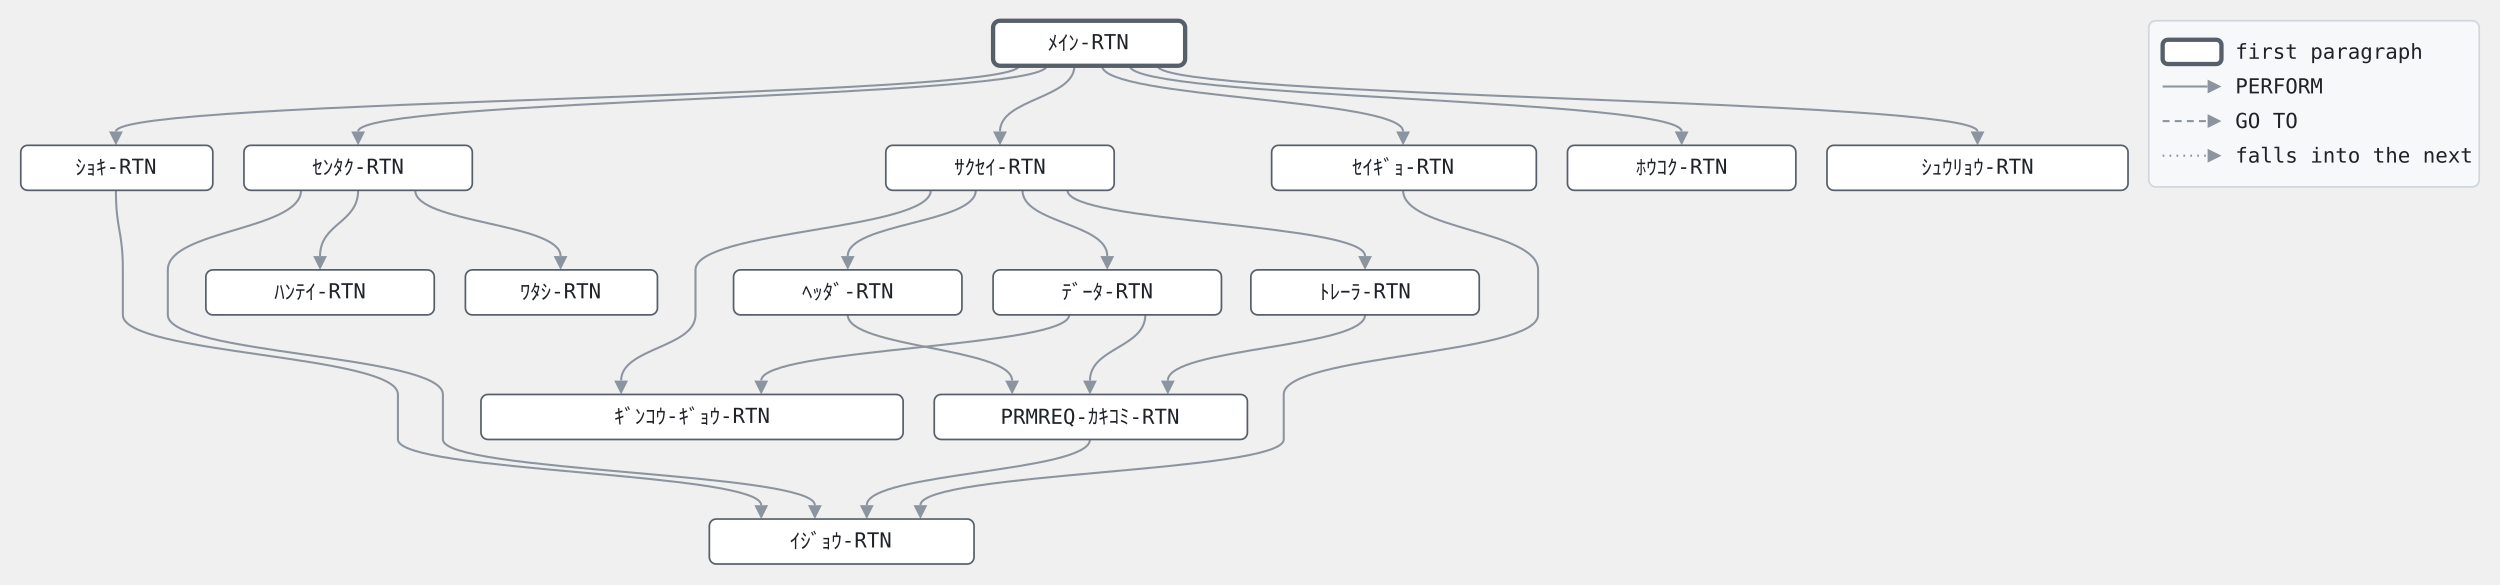
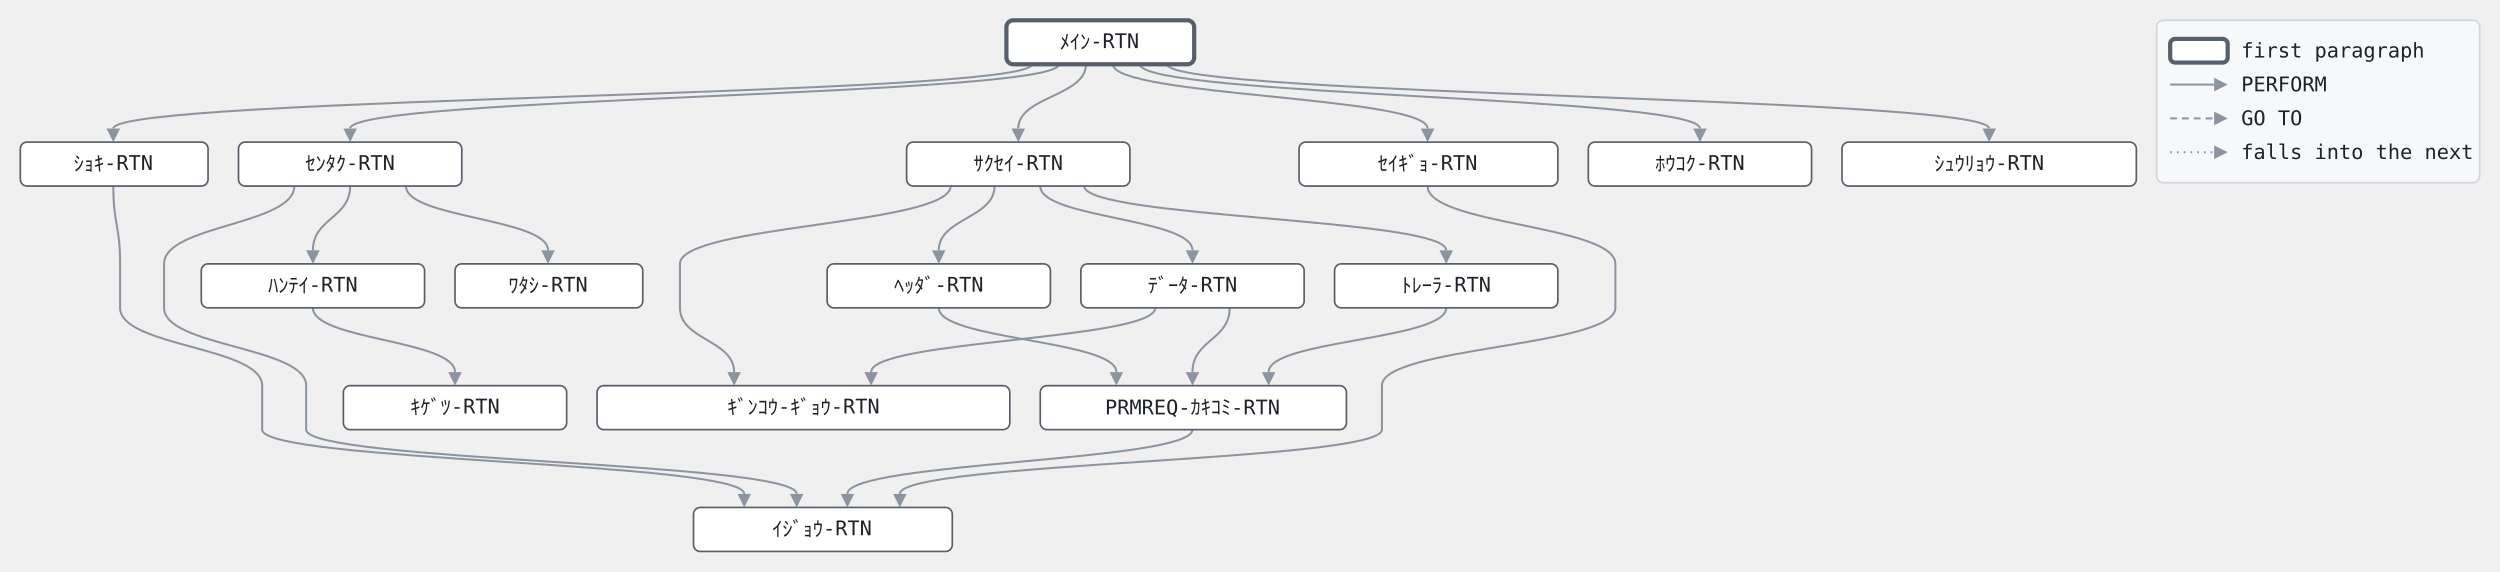
- <svg xmlns="http://www.w3.org/2000/svg" width="1445" height="338" viewBox="0 0 1445 338" font-family="ui-monospace, SFMono-Regular, Menlo, Consolas, monospace" font-size="12">
+ <svg xmlns="http://www.w3.org/2000/svg" width="1478" height="338" viewBox="0 0 1478 338" font-family="ui-monospace, SFMono-Regular, Menlo, Consolas, monospace" font-size="12">
  <style>
.box { fill: #ffffff; stroke: #57606a; stroke-width: 1 }
.box.emphasis { stroke-width: 2.5 }
.box.data { fill: #e8eef6; stroke: #8c959f }
.box.external { fill: #fbecd0; stroke: #a16207; stroke-width: 2 }
.box.dashed { stroke-dasharray: 4 3 }
.label { fill: #1f2328 }
.label.first { font-weight: 600 }
.edge { fill: none; stroke: #8c959f; stroke-width: 1.2 }
.edge.dashed { stroke-dasharray: 4 3 }
.edge.dotted { stroke-dasharray: 1 3 }
.head { fill: #8c959f }
.legend { fill: #f6f8fa; stroke: #d0d7de }
.edge-label { fill: #57606a; font-size: 11px; paint-order: stroke; stroke: #ffffff; stroke-width: 4px; stroke-linejoin: round }
.box.highlight { stroke: #c2410c; stroke-width: 2.5 }
.edge.highlight { stroke: #c2410c; stroke-width: 2 }
.head.highlight { fill: #c2410c }
@media (prefers-color-scheme: dark) {
  .box { fill: #161b22; stroke: #8b949e }
  .box.data { fill: #1f2a3a; stroke: #6e7681 }
  .box.external { fill: #3a2c12; stroke: #d6a64a }
  .label { fill: #e6edf3 }
  .edge { stroke: #6e7681 }
  .head { fill: #6e7681 }
  .legend { fill: #0d1117; stroke: #30363d }
  .edge-label { fill: #9da5ae; stroke: #0d1117 }
  .box.highlight, .edge.highlight { stroke: #fb923c }
  .head.highlight { fill: #fb923c }
}
</style>
  <defs>
    <marker id="arrow" viewBox="0 0 8 8" refX="0" refY="4" markerUnits="userSpaceOnUse" markerWidth="8" markerHeight="8" orient="auto-start-reverse">
      <path class="head" d="M0,0 L8,4 L0,8 z" />
    </marker>
    <marker id="arrow-highlight" viewBox="0 0 8 8" refX="0" refY="4" markerUnits="userSpaceOnUse" markerWidth="8" markerHeight="8" orient="auto-start-reverse">
      <path class="head highlight" d="M0,0 L8,4 L0,8 z" />
    </marker>
  </defs>
-   <path class="edge" d="M589,38 C589,57 67,57 67,76" marker-end="url(#arrow)" />
-   <path class="edge" d="M605,38 C605,57 207,57 207,76" marker-end="url(#arrow)" />
-   <path class="edge" d="M621,38 C621,57 578,57 578,76" marker-end="url(#arrow)" />
-   <path class="edge" d="M637,38 C637,57 811,57 811,76" marker-end="url(#arrow)" />
-   <path class="edge" d="M653,38 C653,57 972,57 972,76" marker-end="url(#arrow)" />
-   <path class="edge" d="M669,38 C669,57 1143,57 1143,76" marker-end="url(#arrow)" />
-   <path class="edge" d="M67,110 C67,133 71,133 71,156 L71,182 C71,205 230,205 230,228 L230,254 C230,273 440,273 440,292" marker-end="url(#arrow)" />
+   <path class="edge" d="M610,38 C610,57 67,57 67,76" marker-end="url(#arrow)" />
+   <path class="edge" d="M626,38 C626,57 207,57 207,76" marker-end="url(#arrow)" />
+   <path class="edge" d="M642,38 C642,57 602,57 602,76" marker-end="url(#arrow)" />
+   <path class="edge" d="M658,38 C658,57 844,57 844,76" marker-end="url(#arrow)" />
+   <path class="edge" d="M674,38 C674,57 1005,57 1005,76" marker-end="url(#arrow)" />
+   <path class="edge" d="M690,38 C690,57 1176,57 1176,76" marker-end="url(#arrow)" />
+   <path class="edge" d="M67,110 C67,133 71,133 71,156 L71,182 C71,205 155,205 155,228 L155,254 C155,273 440,273 440,292" marker-end="url(#arrow)" />
  <path class="edge" d="M207,110 C207,129 185,129 185,148" marker-end="url(#arrow)" />
  <path class="edge" d="M240,110 C240,129 324,129 324,148" marker-end="url(#arrow)" />
-   <path class="edge" d="M174,110 C174,133 97,133 97,156 L97,182 C97,205 256,205 256,228 L256,254 C256,273 471,273 471,292" marker-end="url(#arrow)" />
-   <path class="edge" d="M564,110 C564,129 490,129 490,148" marker-end="url(#arrow)" />
-   <path class="edge" d="M591,110 C591,129 640,129 640,148" marker-end="url(#arrow)" />
-   <path class="edge" d="M538,110 C538,133 402,133 402,156 L402,182 C402,201 359,201 359,220" marker-end="url(#arrow)" />
-   <path class="edge" d="M617,110 C617,129 789,129 789,148" marker-end="url(#arrow)" />
-   <path class="edge" d="M490,182 C490,201 585,201 585,220" marker-end="url(#arrow)" />
-   <path class="edge" d="M618,182 C618,201 440,201 440,220" marker-end="url(#arrow)" />
-   <path class="edge" d="M662,182 C662,201 630,201 630,220" marker-end="url(#arrow)" />
-   <path class="edge" d="M789,182 C789,201 675,201 675,220" marker-end="url(#arrow)" />
-   <path class="edge" d="M630,254 C630,273 501,273 501,292" marker-end="url(#arrow)" />
-   <path class="edge" d="M811,110 C811,133 889,133 889,156 L889,182 C889,205 742,205 742,228 L742,254 C742,273 532,273 532,292" marker-end="url(#arrow)" />
-   <a href="../../../gondwana/programs/GLM010.cbl#L131">
-     <rect class="box emphasis" x="574" y="12" width="111" height="26" rx="4" />
-     <text class="label" x="629" y="29" text-anchor="middle">ﾒｲﾝ-RTN</text>
+   <path class="edge" d="M174,110 C174,133 97,133 97,156 L97,182 C97,205 181,205 181,228 L181,254 C181,273 471,273 471,292" marker-end="url(#arrow)" />
+   <path class="edge" d="M185,182 C185,201 269,201 269,220" marker-end="url(#arrow)" />
+   <path class="edge" d="M588,110 C588,129 555,129 555,148" marker-end="url(#arrow)" />
+   <path class="edge" d="M615,110 C615,129 705,129 705,148" marker-end="url(#arrow)" />
+   <path class="edge" d="M562,110 C562,133 402,133 402,156 L402,182 C402,201 434,201 434,220" marker-end="url(#arrow)" />
+   <path class="edge" d="M641,110 C641,129 855,129 855,148" marker-end="url(#arrow)" />
+   <path class="edge" d="M555,182 C555,201 660,201 660,220" marker-end="url(#arrow)" />
+   <path class="edge" d="M683,182 C683,201 515,201 515,220" marker-end="url(#arrow)" />
+   <path class="edge" d="M727,182 C727,201 705,201 705,220" marker-end="url(#arrow)" />
+   <path class="edge" d="M855,182 C855,201 750,201 750,220" marker-end="url(#arrow)" />
+   <path class="edge" d="M705,254 C705,273 501,273 501,292" marker-end="url(#arrow)" />
+   <path class="edge" d="M844,110 C844,133 955,133 955,156 L955,182 C955,205 817,205 817,228 L817,254 C817,273 532,273 532,292" marker-end="url(#arrow)" />
+   <a href="../../../gondwana/programs/GLM010.cbl#L134">
+     <rect class="box emphasis" x="595" y="12" width="111" height="26" rx="4" />
+     <text class="label" x="650" y="29" text-anchor="middle">ﾒｲﾝ-RTN</text>
  </a>
-   <a href="../../../gondwana/programs/GLM010.cbl#L146">
+   <a href="../../../gondwana/programs/GLM010.cbl#L149">
    <rect class="box" x="12" y="84" width="111" height="26" rx="4" />
    <text class="label" x="67" y="101" text-anchor="middle">ｼｮｷ-RTN</text>
  </a>
-   <a href="../../../gondwana/programs/GLM010.cbl#L198">
+   <a href="../../../gondwana/programs/GLM010.cbl#L201">
    <rect class="box" x="141" y="84" width="132" height="26" rx="4" />
    <text class="label" x="207" y="101" text-anchor="middle">ｾﾝﾀｸ-RTN</text>
  </a>
-   <a href="../../../gondwana/programs/GLM010.cbl#L216">
+   <a href="../../../gondwana/programs/GLM010.cbl#L219">
    <rect class="box" x="119" y="156" width="132" height="26" rx="4" />
    <text class="label" x="185" y="173" text-anchor="middle">ﾊﾝﾃｲ-RTN</text>
  </a>
-   <a href="../../../gondwana/programs/GLM010.cbl#L238">
+   <a href="../../../gondwana/programs/GLM010.cbl#L244">
+     <rect class="box" x="203" y="228" width="132" height="26" rx="4" />
+     <text class="label" x="269" y="245" text-anchor="middle">ｷｹﾞﾂ-RTN</text>
+   </a>
+   <a href="../../../gondwana/programs/GLM010.cbl#L256">
    <rect class="box" x="269" y="156" width="111" height="26" rx="4" />
    <text class="label" x="324" y="173" text-anchor="middle">ﾜﾀｼ-RTN</text>
  </a>
-   <a href="../../../gondwana/programs/GLM010.cbl#L254">
-     <rect class="box" x="512" y="84" width="132" height="26" rx="4" />
-     <text class="label" x="578" y="101" text-anchor="middle">ｻｸｾｲ-RTN</text>
+   <a href="../../../gondwana/programs/GLM010.cbl#L272">
+     <rect class="box" x="536" y="84" width="132" height="26" rx="4" />
+     <text class="label" x="602" y="101" text-anchor="middle">ｻｸｾｲ-RTN</text>
  </a>
-   <a href="../../../gondwana/programs/GLM010.cbl#L283">
-     <rect class="box" x="424" y="156" width="132" height="26" rx="4" />
-     <text class="label" x="490" y="173" text-anchor="middle">ﾍｯﾀﾞ-RTN</text>
+   <a href="../../../gondwana/programs/GLM010.cbl#L301">
+     <rect class="box" x="489" y="156" width="132" height="26" rx="4" />
+     <text class="label" x="555" y="173" text-anchor="middle">ﾍｯﾀﾞ-RTN</text>
  </a>
-   <a href="../../../gondwana/programs/GLM010.cbl#L302">
-     <rect class="box" x="574" y="156" width="132" height="26" rx="4" />
-     <text class="label" x="640" y="173" text-anchor="middle">ﾃﾞｰﾀ-RTN</text>
+   <a href="../../../gondwana/programs/GLM010.cbl#L320">
+     <rect class="box" x="639" y="156" width="132" height="26" rx="4" />
+     <text class="label" x="705" y="173" text-anchor="middle">ﾃﾞｰﾀ-RTN</text>
  </a>
-   <a href="../../../gondwana/programs/GLM010.cbl#L327">
-     <rect class="box" x="278" y="228" width="244" height="26" rx="4" />
-     <text class="label" x="400" y="245" text-anchor="middle">ｷﾞﾝｺｳ-ｷﾞｮｳ-RTN</text>
+   <a href="../../../gondwana/programs/GLM010.cbl#L345">
+     <rect class="box" x="353" y="228" width="244" height="26" rx="4" />
+     <text class="label" x="475" y="245" text-anchor="middle">ｷﾞﾝｺｳ-ｷﾞｮｳ-RTN</text>
  </a>
-   <a href="../../../gondwana/programs/GLM010.cbl#L337">
-     <rect class="box" x="723" y="156" width="132" height="26" rx="4" />
-     <text class="label" x="789" y="173" text-anchor="middle">ﾄﾚｰﾗ-RTN</text>
+   <a href="../../../gondwana/programs/GLM010.cbl#L355">
+     <rect class="box" x="789" y="156" width="132" height="26" rx="4" />
+     <text class="label" x="855" y="173" text-anchor="middle">ﾄﾚｰﾗ-RTN</text>
  </a>
-   <a href="../../../gondwana/programs/GLM010.cbl#L352">
-     <rect class="box" x="540" y="228" width="181" height="26" rx="4" />
-     <text class="label" x="630" y="245" text-anchor="middle">PRMREQ-ｶｷｺﾐ-RTN</text>
+   <a href="../../../gondwana/programs/GLM010.cbl#L370">
+     <rect class="box" x="615" y="228" width="181" height="26" rx="4" />
+     <text class="label" x="705" y="245" text-anchor="middle">PRMREQ-ｶｷｺﾐ-RTN</text>
  </a>
-   <a href="../../../gondwana/programs/GLM010.cbl#L363">
-     <rect class="box" x="735" y="84" width="153" height="26" rx="4" />
-     <text class="label" x="811" y="101" text-anchor="middle">ｾｲｷﾞｮ-RTN</text>
+   <a href="../../../gondwana/programs/GLM010.cbl#L381">
+     <rect class="box" x="768" y="84" width="153" height="26" rx="4" />
+     <text class="label" x="844" y="101" text-anchor="middle">ｾｲｷﾞｮ-RTN</text>
  </a>
-   <a href="../../../gondwana/programs/GLM010.cbl#L375">
-     <rect class="box" x="906" y="84" width="132" height="26" rx="4" />
-     <text class="label" x="972" y="101" text-anchor="middle">ﾎｳｺｸ-RTN</text>
+   <a href="../../../gondwana/programs/GLM010.cbl#L393">
+     <rect class="box" x="939" y="84" width="132" height="26" rx="4" />
+     <text class="label" x="1005" y="101" text-anchor="middle">ﾎｳｺｸ-RTN</text>
  </a>
-   <a href="../../../gondwana/programs/GLM010.cbl#L388">
-     <rect class="box" x="1056" y="84" width="174" height="26" rx="4" />
-     <text class="label" x="1143" y="101" text-anchor="middle">ｼｭｳﾘｮｳ-RTN</text>
+   <a href="../../../gondwana/programs/GLM010.cbl#L406">
+     <rect class="box" x="1089" y="84" width="174" height="26" rx="4" />
+     <text class="label" x="1176" y="101" text-anchor="middle">ｼｭｳﾘｮｳ-RTN</text>
  </a>
-   <a href="../../../gondwana/programs/GLM010.cbl#L396">
+   <a href="../../../gondwana/programs/GLM010.cbl#L414">
    <rect class="box" x="410" y="300" width="153" height="26" rx="4" />
    <text class="label" x="486" y="317" text-anchor="middle">ｲｼﾞｮｳ-RTN</text>
  </a>
  <g class="legend-keys">
-     <rect class="legend" x="1242" y="12" width="191" height="96" rx="4" />
-     <rect class="box emphasis" x="1250" y="23" width="34" height="14" rx="3" />
-     <text class="label" x="1292" y="34">first paragraph</text>
-     <path class="edge" d="M1250,50 L1276,50" marker-end="url(#arrow)" />
-     <text class="label" x="1292" y="54">PERFORM</text>
-     <path class="edge dashed" d="M1250,70 L1276,70" marker-end="url(#arrow)" />
-     <text class="label" x="1292" y="74">GO TO</text>
-     <path class="edge dotted" d="M1250,90 L1276,90" marker-end="url(#arrow)" />
-     <text class="label" x="1292" y="94">falls into the next</text>
+     <rect class="legend" x="1275" y="12" width="191" height="96" rx="4" />
+     <rect class="box emphasis" x="1283" y="23" width="34" height="14" rx="3" />
+     <text class="label" x="1325" y="34">first paragraph</text>
+     <path class="edge" d="M1283,50 L1309,50" marker-end="url(#arrow)" />
+     <text class="label" x="1325" y="54">PERFORM</text>
+     <path class="edge dashed" d="M1283,70 L1309,70" marker-end="url(#arrow)" />
+     <text class="label" x="1325" y="74">GO TO</text>
+     <path class="edge dotted" d="M1283,90 L1309,90" marker-end="url(#arrow)" />
+     <text class="label" x="1325" y="94">falls into the next</text>
  </g>
</svg>
